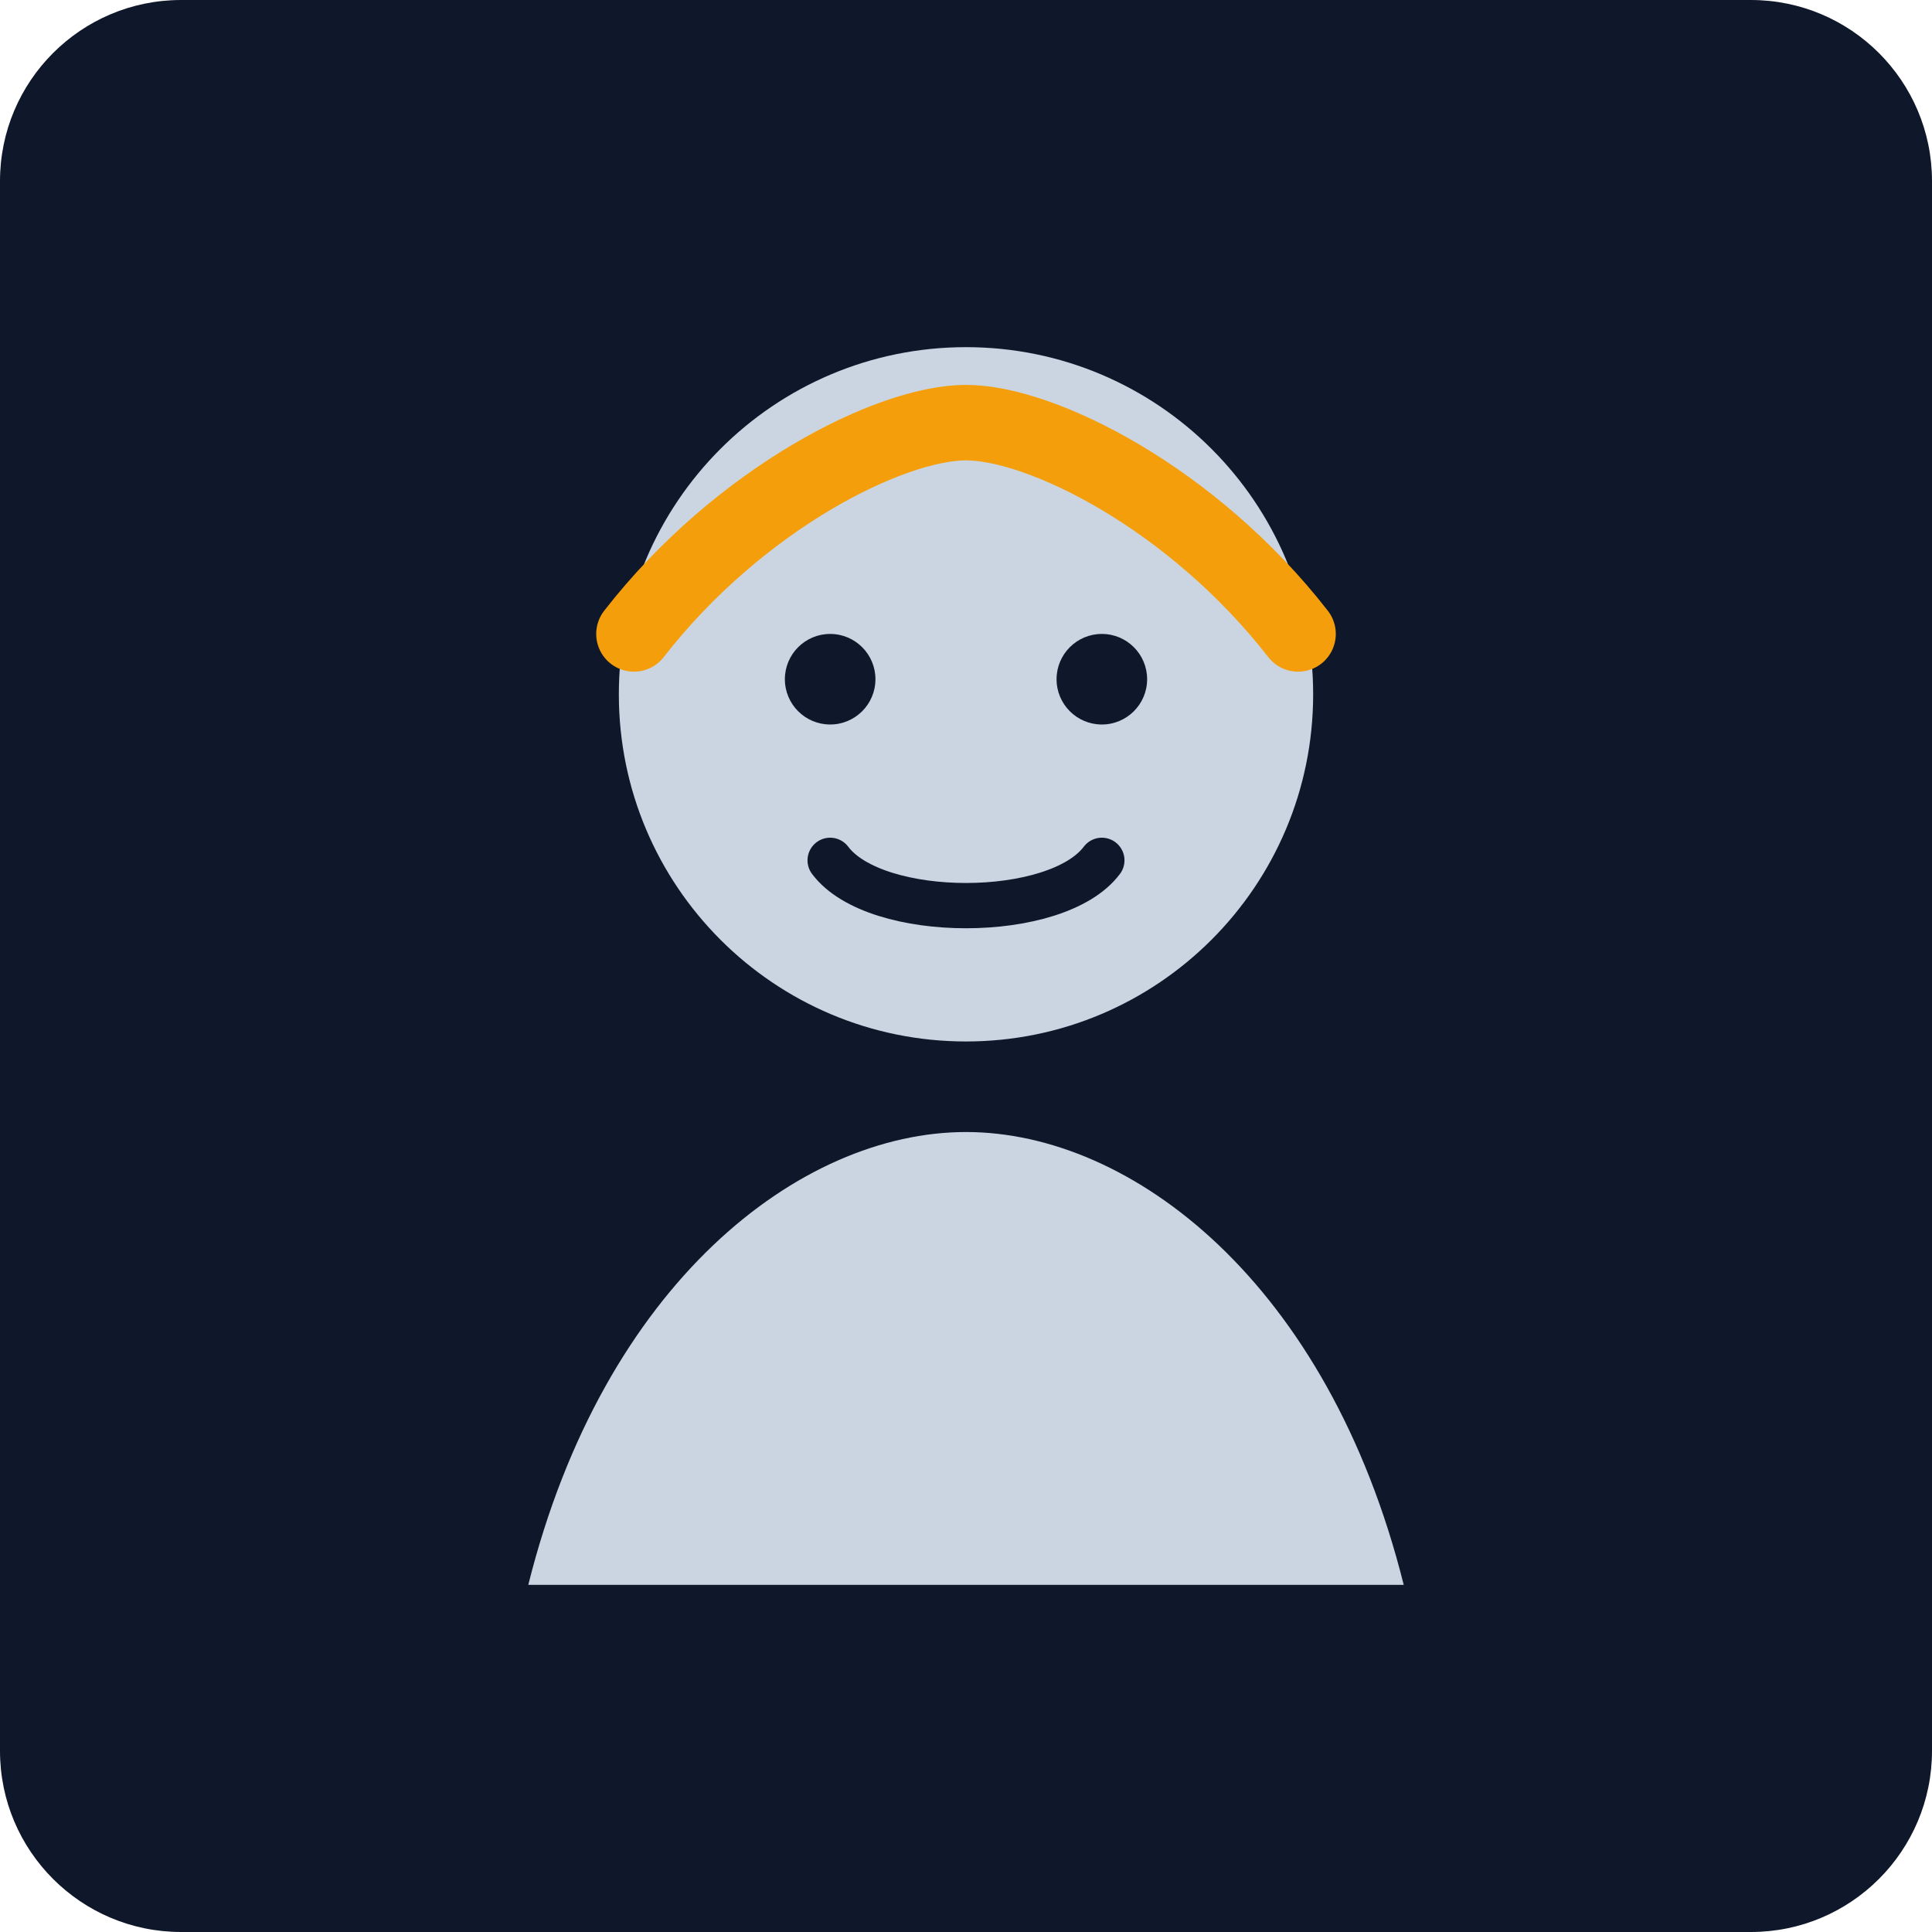
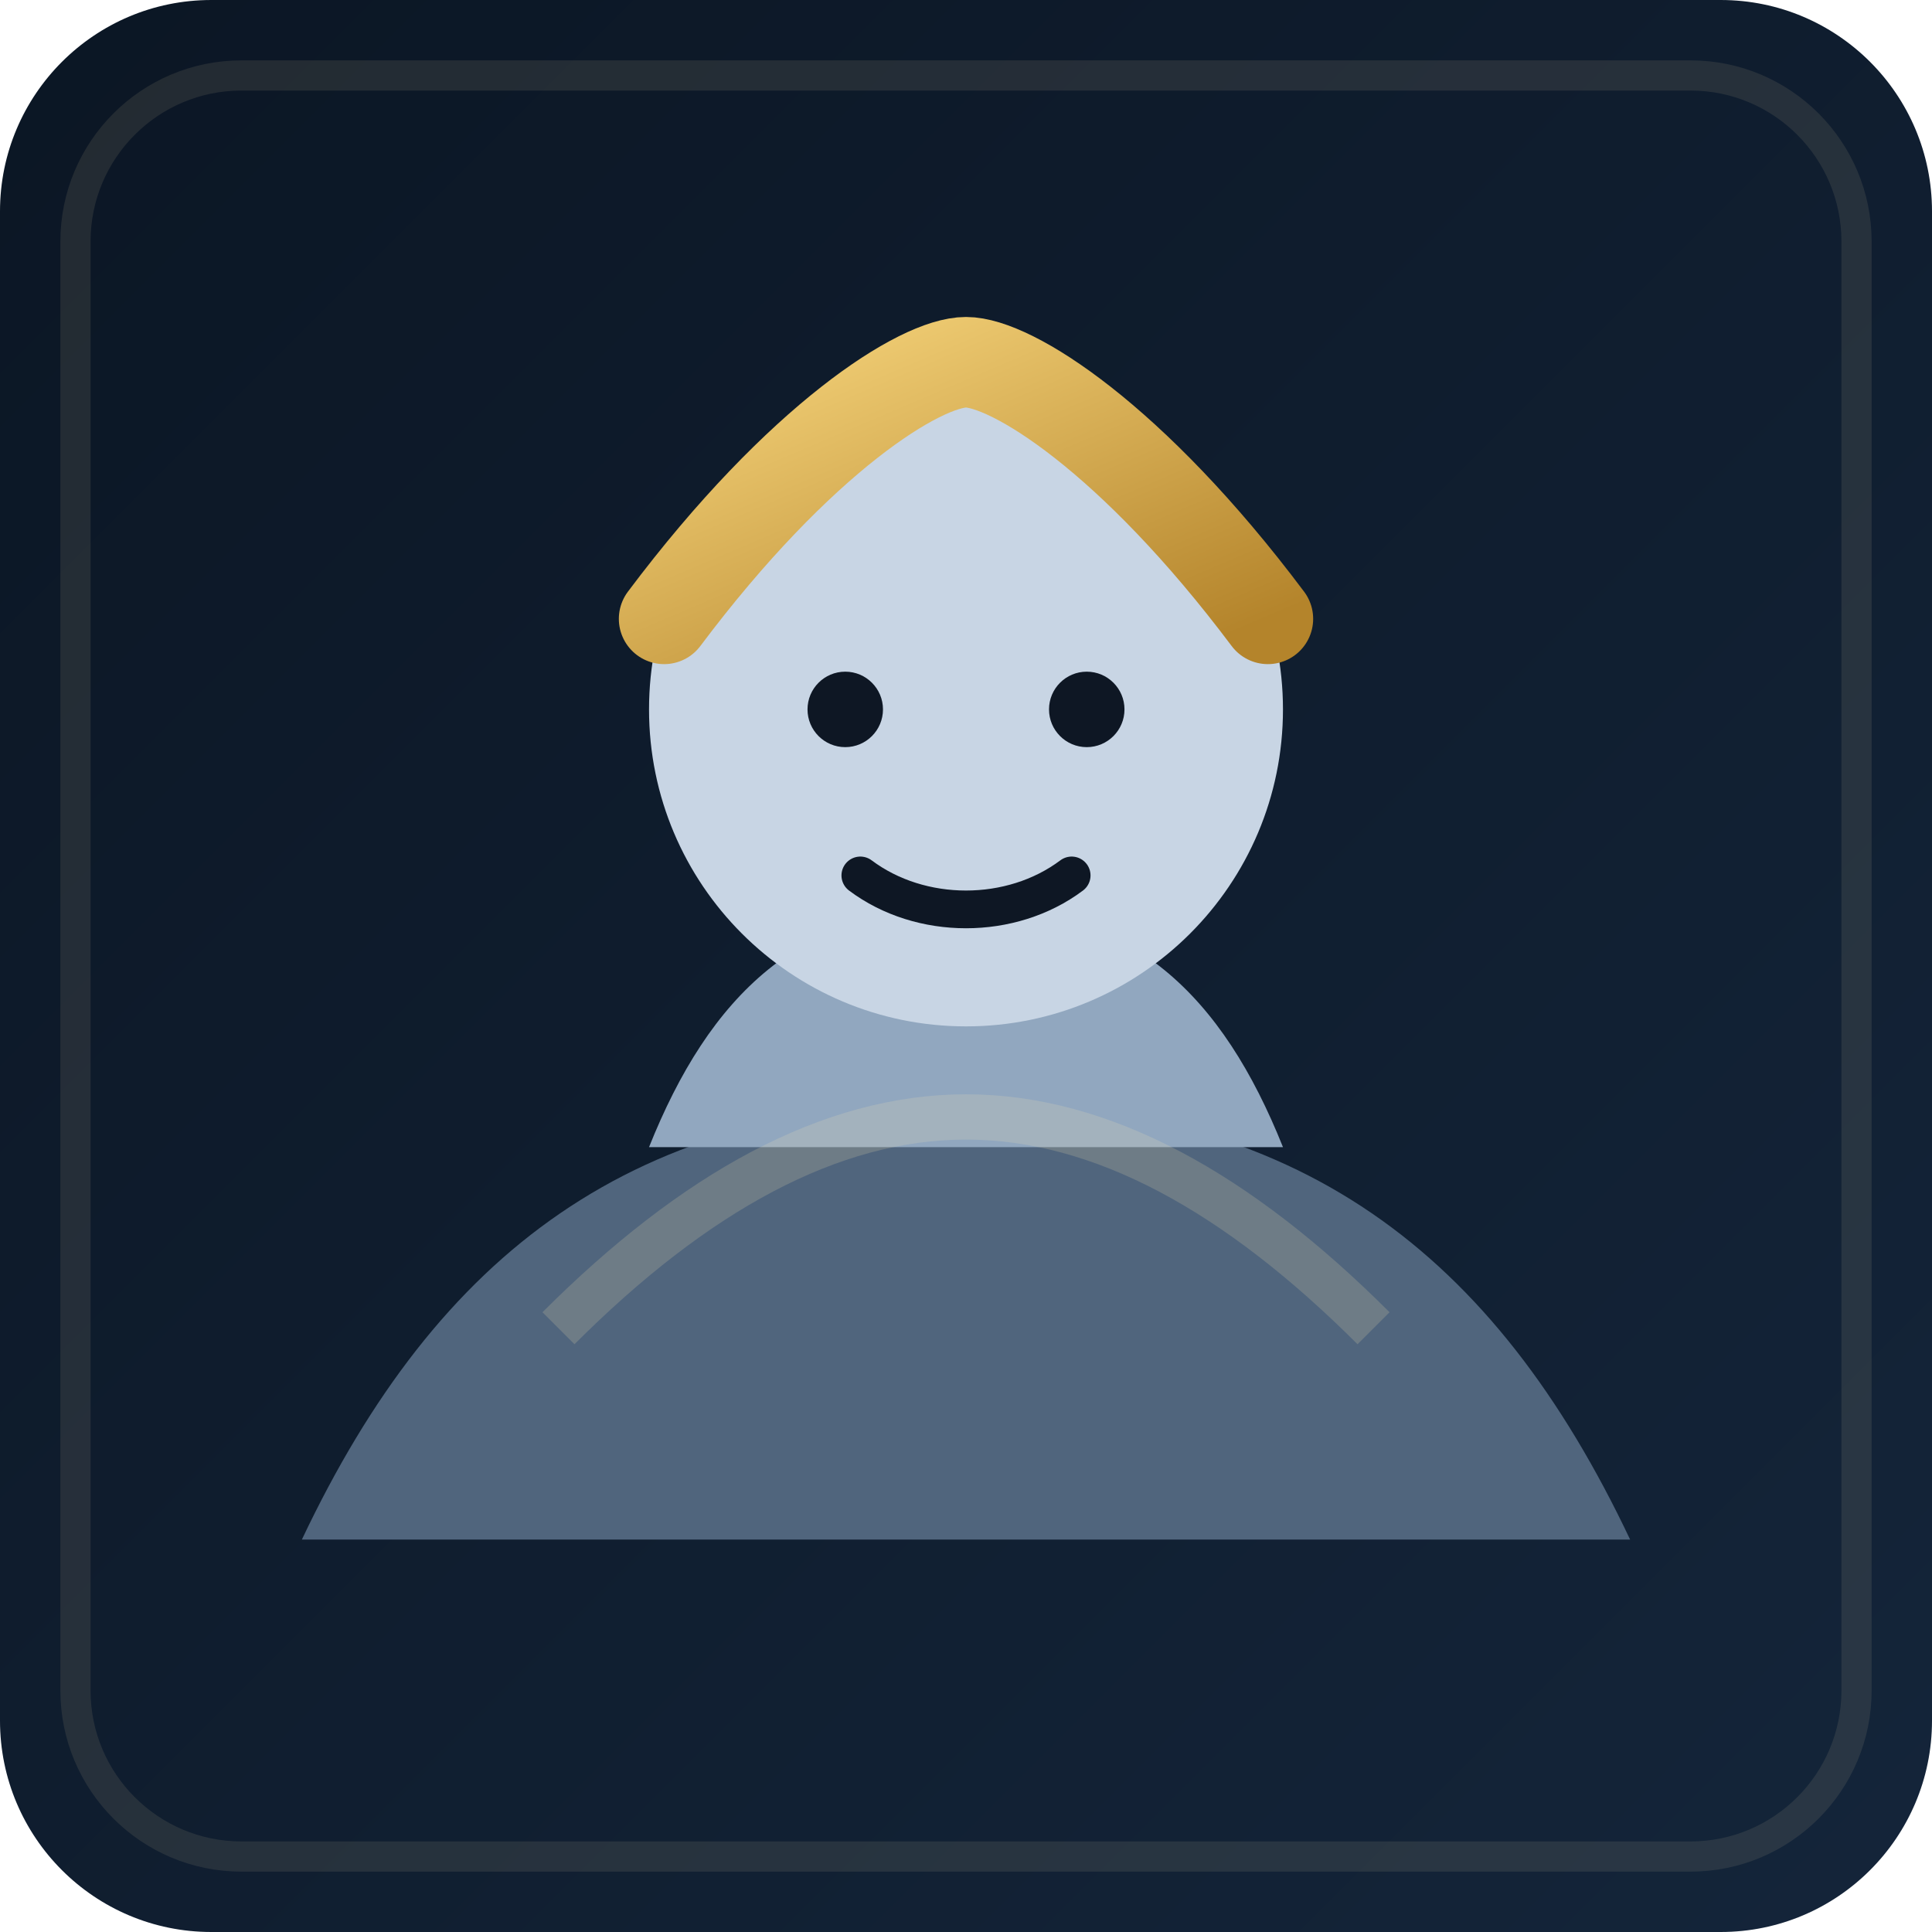
<svg xmlns="http://www.w3.org/2000/svg" viewBox="0 0 256 256">
-   <rect width="256" height="256" rx="24" fill="#0f172a" />
-   <circle cx="128" cy="92" r="46" fill="#cbd5e1" />
-   <path d="M70 210c10-40 36-60 58-60s48 20 58 60" fill="#cbd5e1" />
-   <path d="M84 84c14-18 34-28 44-28s30 10 44 28" fill="none" stroke="#f59e0b" stroke-width="10" stroke-linecap="round" />
-   <circle cx="110" cy="90" r="6" fill="#0f172a" />
-   <circle cx="146" cy="90" r="6" fill="#0f172a" />
-   <path d="M110 114c6 8 30 8 36 0" fill="none" stroke="#0f172a" stroke-width="6" stroke-linecap="round" />
+   <defs>
+     <linearGradient id="bg" x1="0" y1="0" x2="1" y2="1">
+       <stop offset="0%" stop-color="#0b1624" />
+       <stop offset="100%" stop-color="#14253a" />
+     </linearGradient>
+     <linearGradient id="gold" x1="0" y1="0" x2="1" y2="1">
+       <stop offset="0%" stop-color="#f5d37a" />
+       <stop offset="100%" stop-color="#b4842b" />
+     </linearGradient>
+   </defs>
+   <rect width="256" height="256" rx="28" fill="url(#bg)" />
+   <path d="M40 204c18-38 44-58 88-58s70 20 88 58" fill="#50657d" />
+   <path d="M86 152c8-20 20-32 42-32s34 12 42 32" fill="#91a7bf" />
+   <circle cx="128" cy="94" r="42" fill="#c8d5e4" />
+   <path d="M88 82c18-24 34-34 40-34s22 10 40 34" fill="none" stroke="url(#gold)" stroke-width="12" stroke-linecap="round" />
+   <path d="M74 176c18-18 36-28 54-28s36 10 54 28" fill="none" stroke="#f4e3b2" stroke-opacity="0.18" stroke-width="6" />
+   <circle cx="112" cy="94" r="5" fill="#0e1724" />
+   <circle cx="144" cy="94" r="5" fill="#0e1724" />
+   <path d="M114 116c8 6 20 6 28 0" fill="none" stroke="#0e1724" stroke-width="5" stroke-linecap="round" />
+   <rect x="10" y="10" width="236" height="236" rx="22" fill="none" stroke="#f4e3b2" stroke-opacity="0.10" stroke-width="4" />
</svg>
